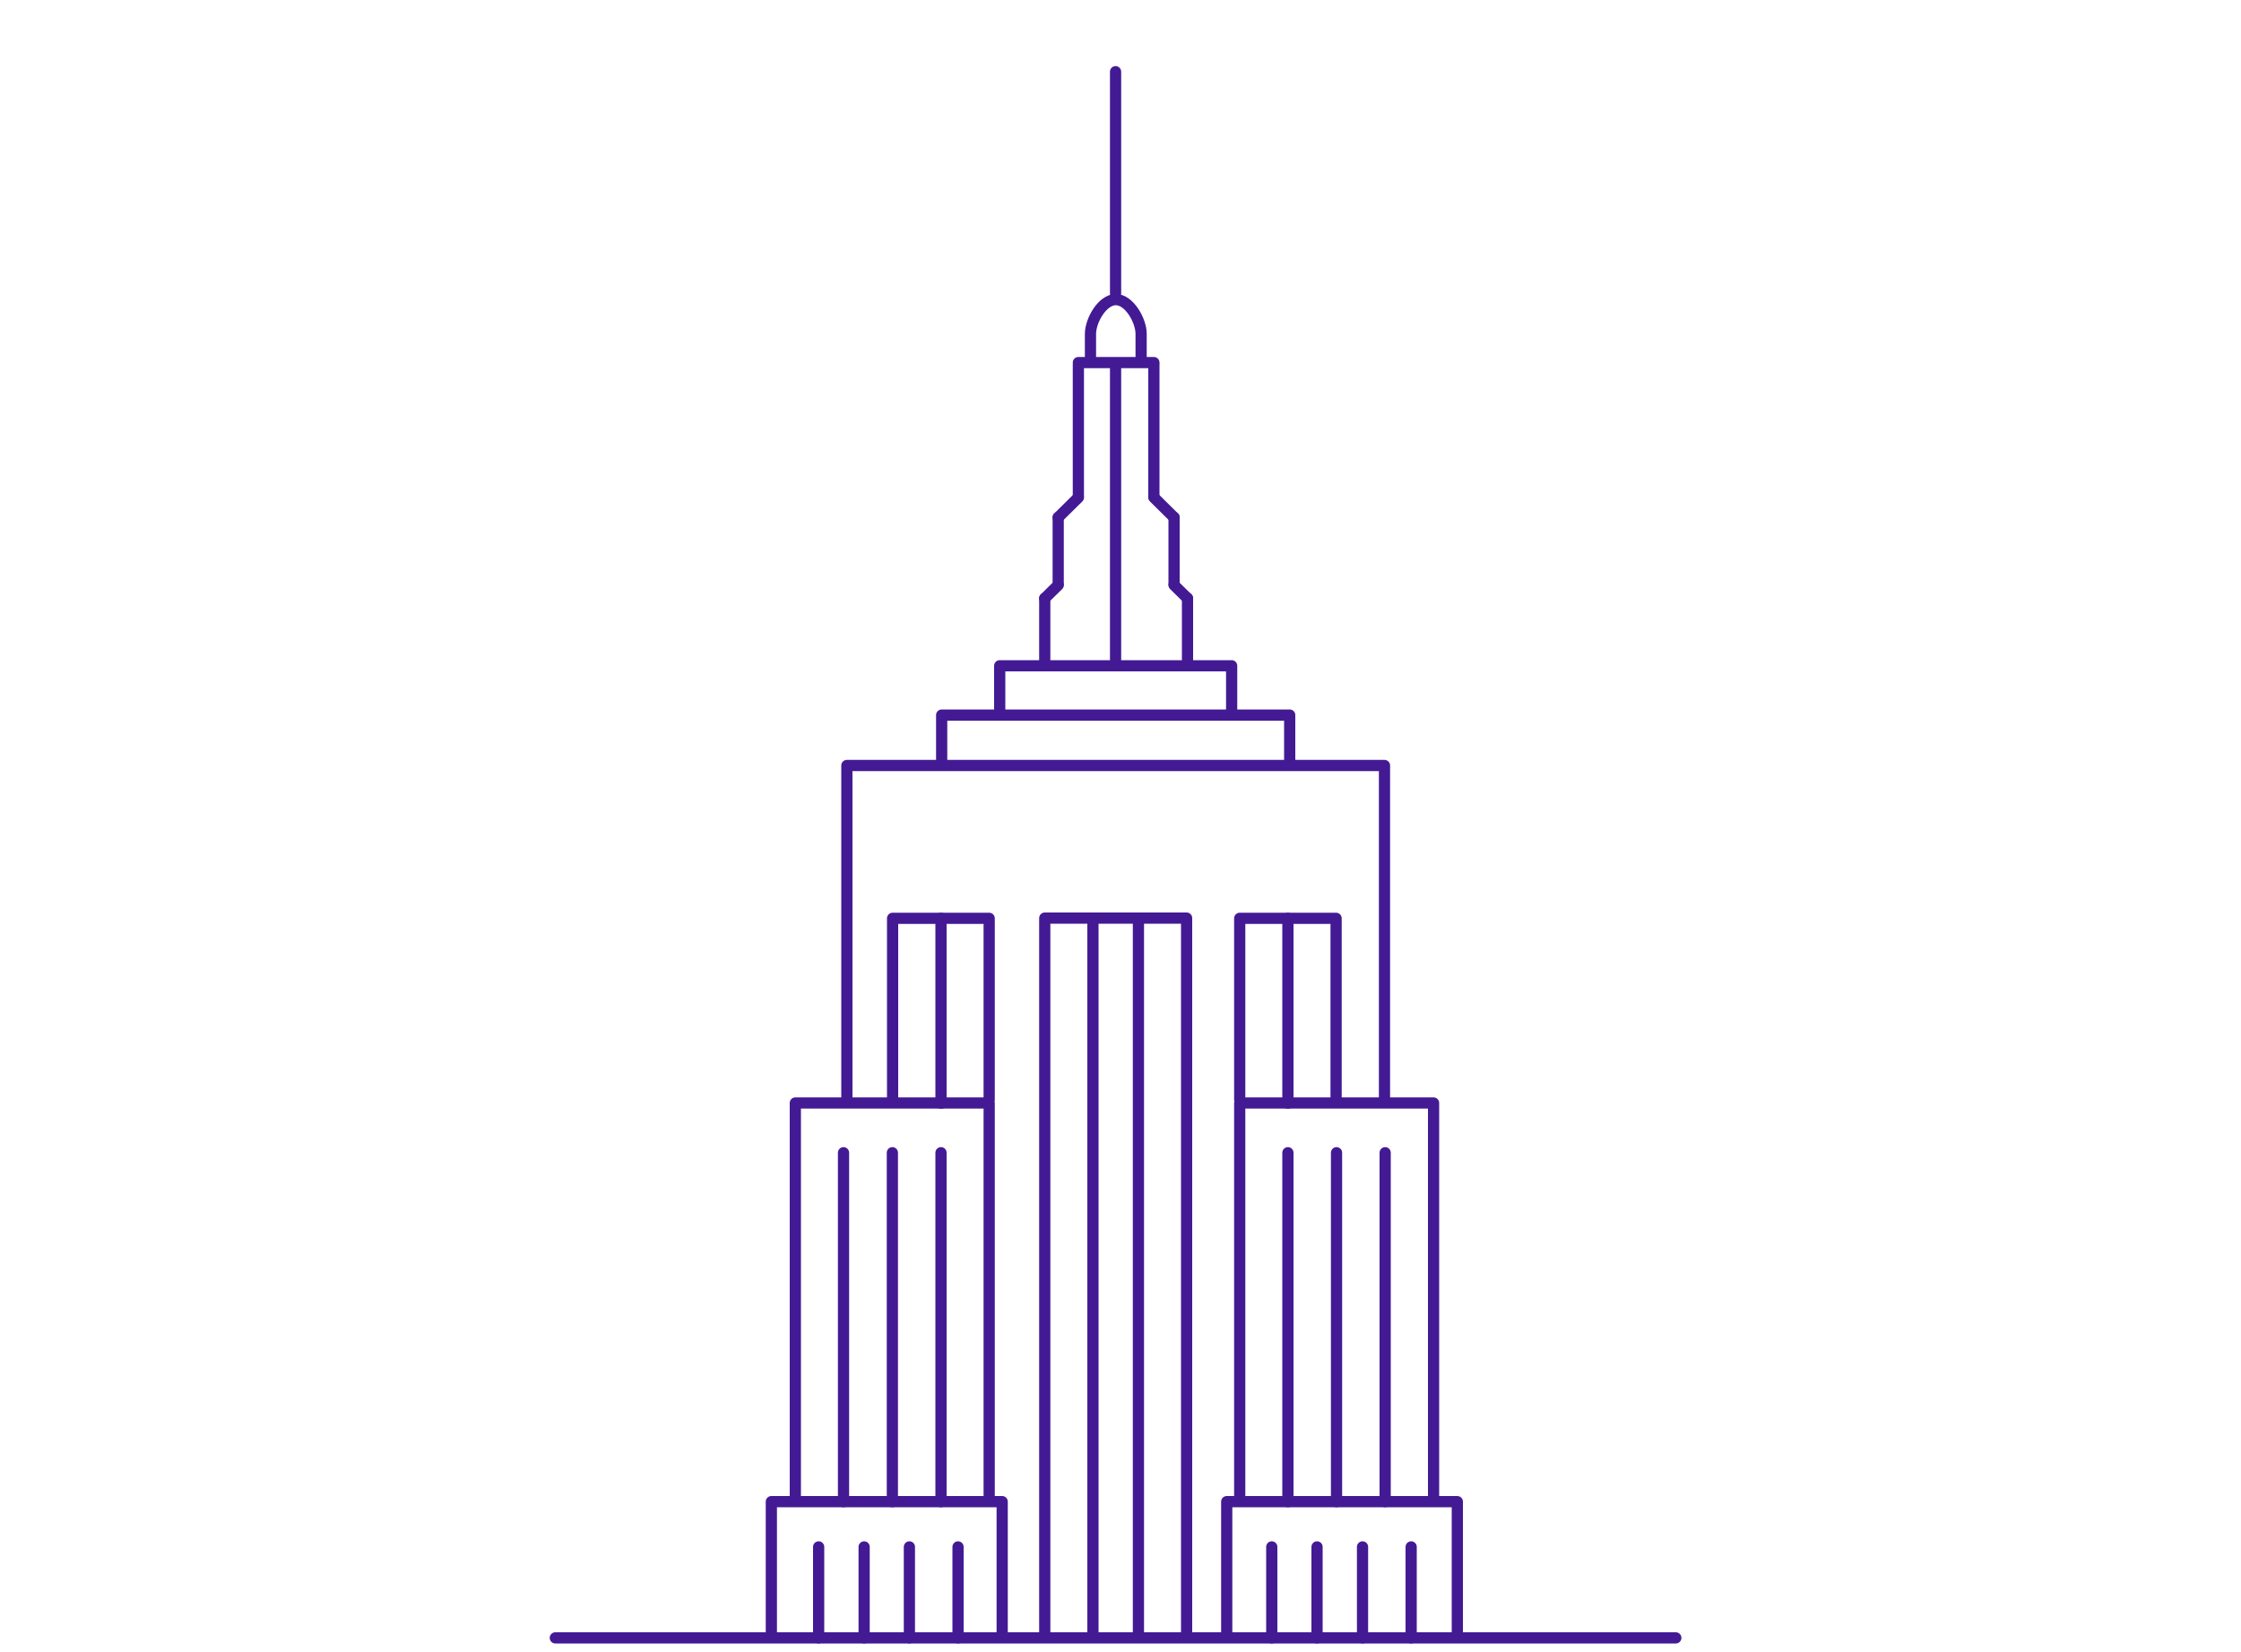
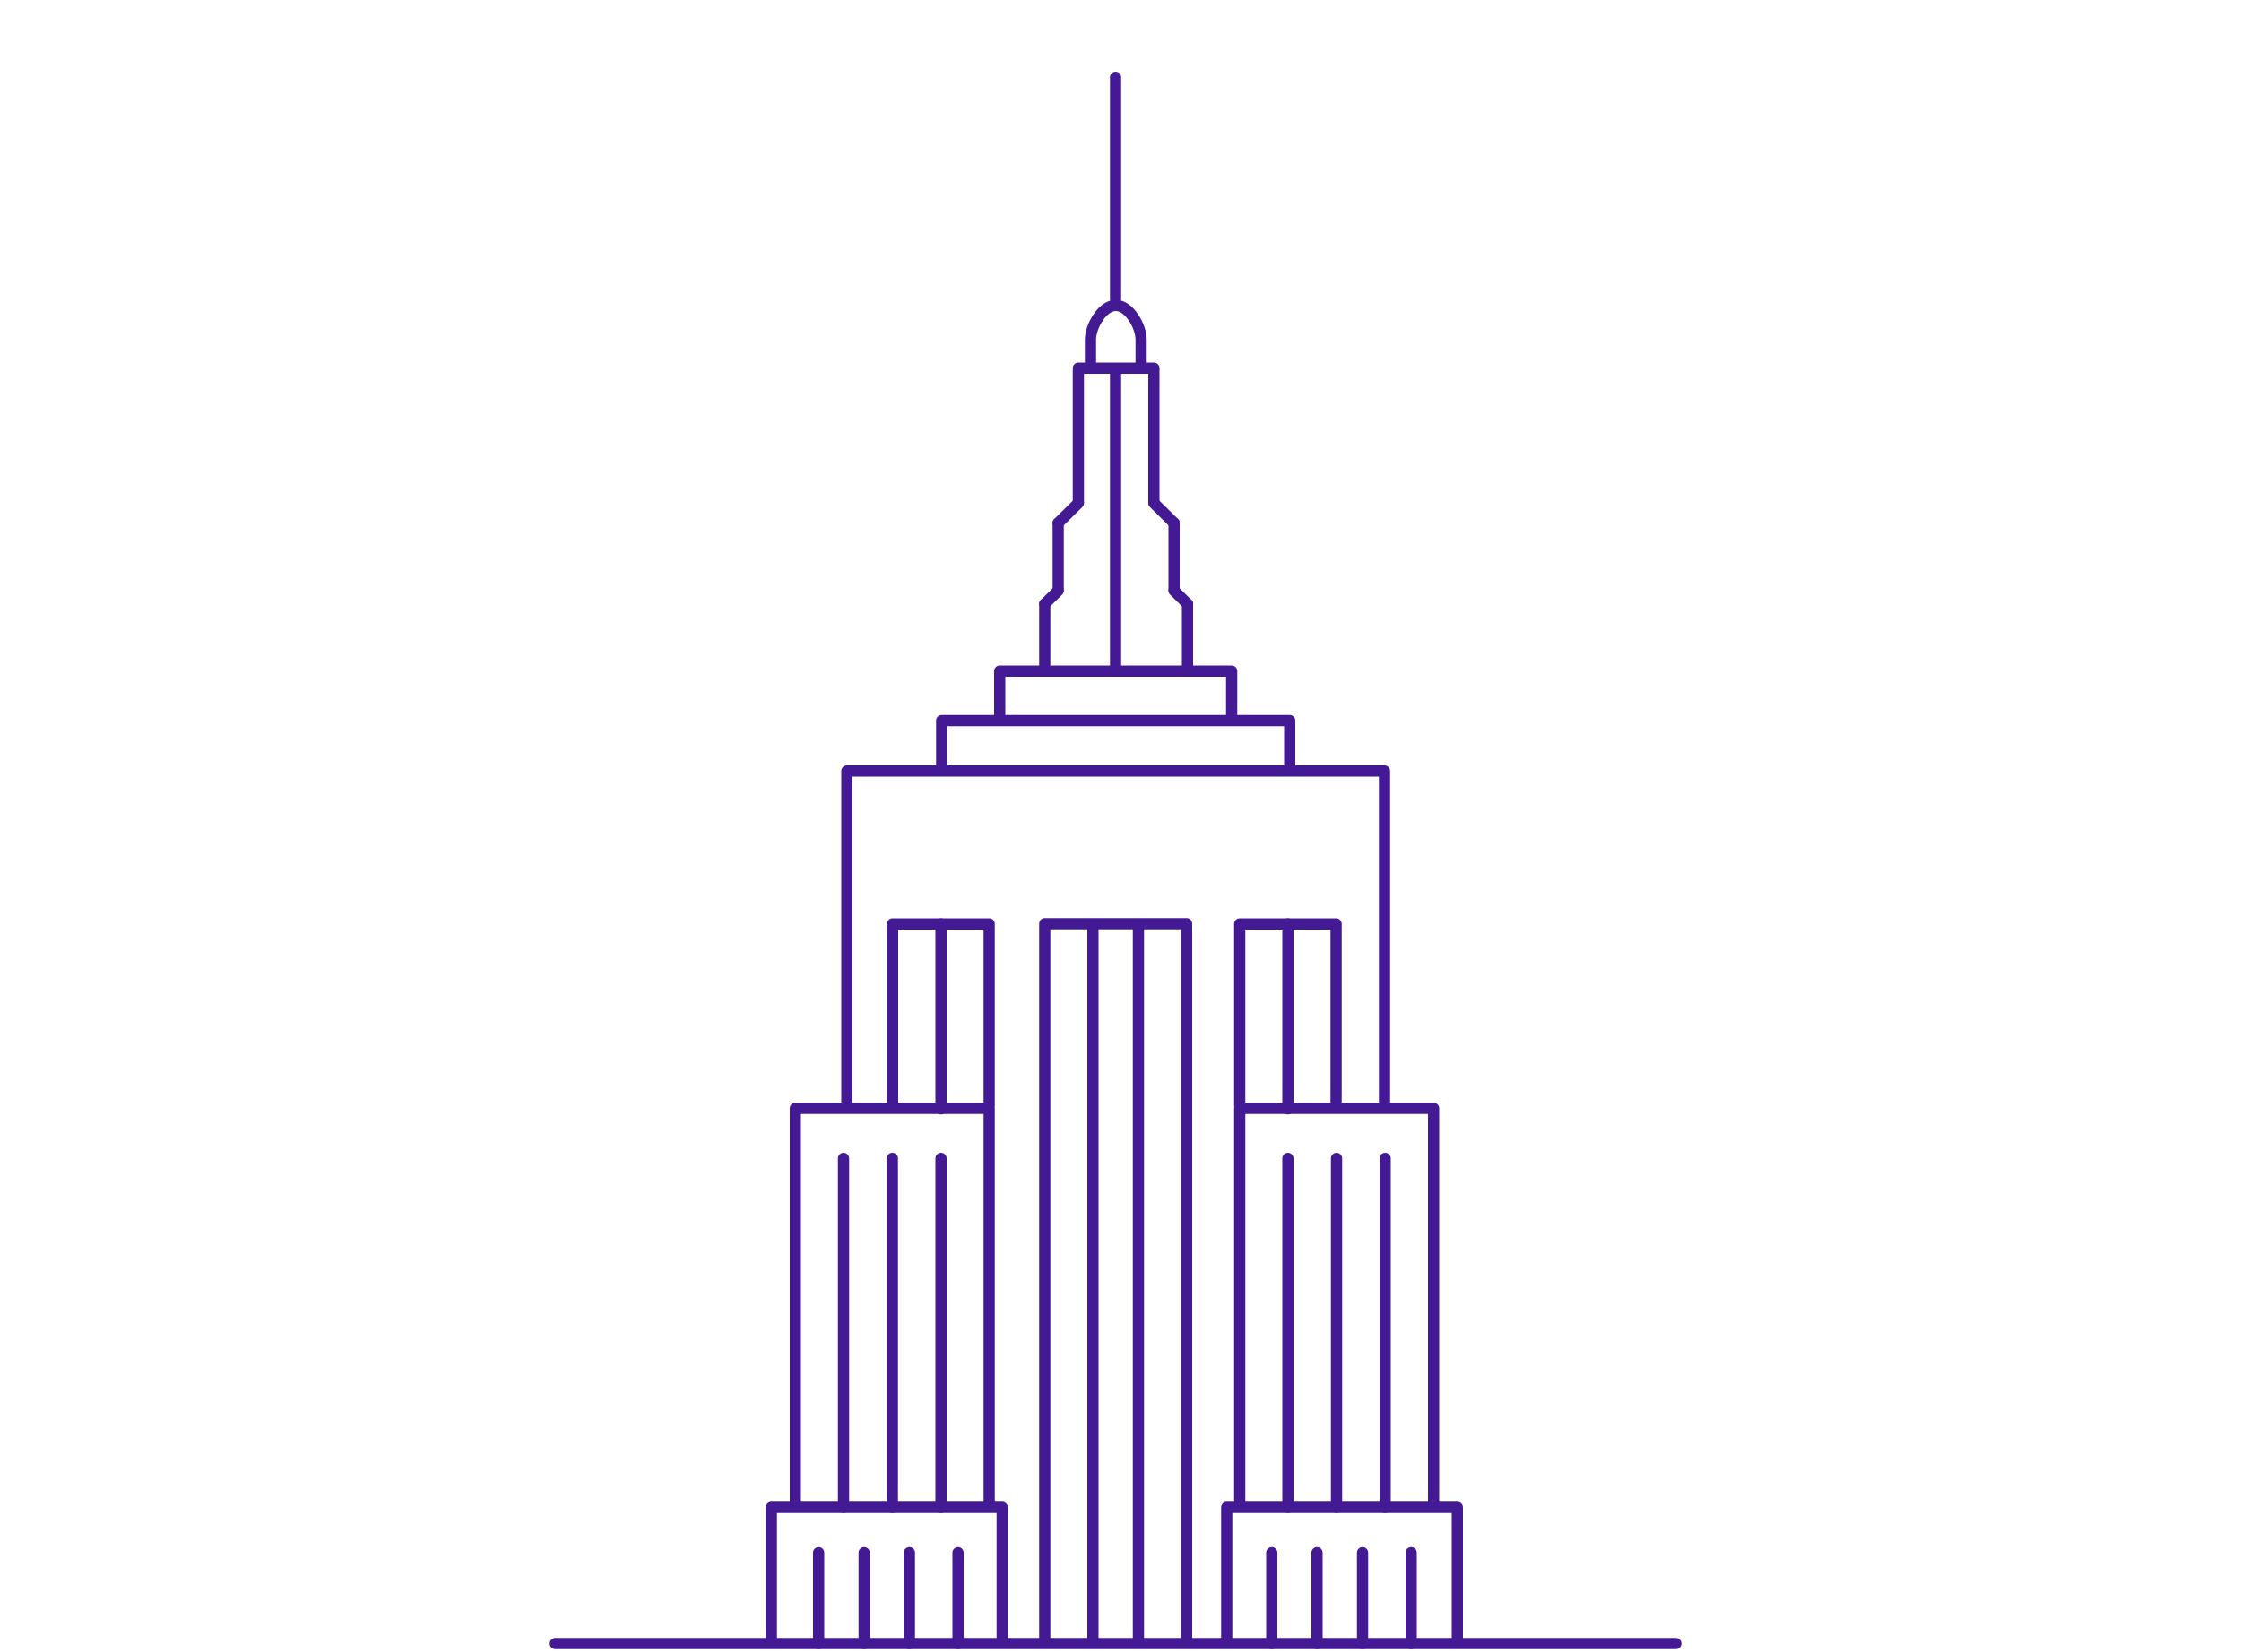
<svg xmlns="http://www.w3.org/2000/svg" version="1.1" id="Layer_1" x="0px" y="0px" viewBox="0 0 1000 737" enable-background="new 0 0 1000 737" xml:space="preserve">
-   <rect x="-121.7" y="-1440.1" fill="none" stroke="#431A94" stroke-width="5" stroke-miterlimit="10" width="600" height="480" />
-   <line fill="none" stroke="#431A94" stroke-width="5" stroke-miterlimit="10" x1="-121.7" y1="-1388.1" x2="478.3" y2="-1388.1" />
-   <circle fill="none" stroke="#431A94" stroke-width="3" stroke-miterlimit="10" cx="-78" cy="-1415.3" r="5" />
-   <circle fill="none" stroke="#431A94" stroke-width="3" stroke-miterlimit="10" cx="-48" cy="-1415.3" r="5" />
-   <circle fill="none" stroke="#431A94" stroke-width="3" stroke-miterlimit="10" cx="-18" cy="-1415.3" r="5" />
-   <line fill="none" stroke="#431A94" stroke-width="5" stroke-miterlimit="10" x1="-17.6" y1="-1338.1" x2="31.9" y2="-1338.1" />
-   <line fill="none" stroke="#431A94" stroke-width="5" stroke-miterlimit="10" x1="-17.6" y1="-1308" x2="112" y2="-1308" />
-   <line fill="none" stroke="#431A94" stroke-width="5" stroke-miterlimit="10" x1="-17.6" y1="-1278" x2="82" y2="-1278" />
-   <line fill="none" stroke="#431A94" stroke-width="5" stroke-miterlimit="10" x1="-81.7" y1="-1248" x2="-72.2" y2="-1248" />
-   <line fill="none" stroke="#431A94" stroke-width="5" stroke-miterlimit="10" x1="-81.7" y1="-1308" x2="-72.2" y2="-1308" />
-   <line fill="none" stroke="#431A94" stroke-width="5" stroke-miterlimit="10" x1="-81.7" y1="-1278" x2="-72.2" y2="-1278" />
-   <line fill="none" stroke="#431A94" stroke-width="5" stroke-miterlimit="10" x1="-81.7" y1="-1157.9" x2="-72.2" y2="-1157.9" />
-   <line fill="none" stroke="#431A94" stroke-width="5" stroke-miterlimit="10" x1="-81.7" y1="-1218" x2="-72.2" y2="-1218" />
-   <line fill="none" stroke="#431A94" stroke-width="5" stroke-miterlimit="10" x1="-81.7" y1="-1187.9" x2="-72.2" y2="-1187.9" />
-   <line fill="none" stroke="#431A94" stroke-width="5" stroke-miterlimit="10" x1="-81.7" y1="-1338.1" x2="-72.2" y2="-1338.1" />
-   <line fill="none" stroke="#431A94" stroke-width="5" stroke-miterlimit="10" x1="-81.7" y1="-1127.9" x2="-72.2" y2="-1127.9" />
-   <line fill="none" stroke="#431A94" stroke-width="5" stroke-miterlimit="10" x1="-81.7" y1="-1097.9" x2="-72.2" y2="-1097.9" />
-   <line fill="none" stroke="#431A94" stroke-width="5" stroke-miterlimit="10" x1="-81.7" y1="-1067.8" x2="-72.2" y2="-1067.8" />
-   <line fill="none" stroke="#431A94" stroke-width="5" stroke-miterlimit="10" x1="-17.6" y1="-1218" x2="51.9" y2="-1218" />
-   <line fill="none" stroke="#431A94" stroke-width="5" stroke-miterlimit="10" x1="-17.6" y1="-1187.9" x2="82" y2="-1187.9" />
-   <line fill="none" stroke="#431A94" stroke-width="5" stroke-miterlimit="10" x1="-17.6" y1="-1127.9" x2="51.9" y2="-1127.9" />
-   <line fill="none" stroke="#431A94" stroke-width="5" stroke-miterlimit="10" x1="-17.6" y1="-1097.9" x2="72" y2="-1097.9" />
-   <line fill="none" stroke="#431A94" stroke-width="5" stroke-miterlimit="10" x1="-81.7" y1="-1037.8" x2="-72.2" y2="-1037.8" />
-   <line fill="none" stroke="#431A94" stroke-width="5" stroke-miterlimit="10" x1="-81.7" y1="-1007.8" x2="-72.2" y2="-1007.8" />
-   <line fill="none" stroke="#431A94" stroke-width="5" stroke-miterlimit="10" x1="-17.6" y1="-1067.8" x2="31.9" y2="-1067.8" />
-   <line fill="none" stroke="#431A94" stroke-width="5" stroke-miterlimit="10" x1="179" y1="-1386.3" x2="179" y2="-960.1" />
-   <line fill="none" stroke="#431A94" stroke-width="5" stroke-miterlimit="10" x1="287.6" y1="-1127.9" x2="387.2" y2="-1127.9" />
-   <line fill="none" stroke="#431A94" stroke-width="5" stroke-miterlimit="10" x1="223.6" y1="-1248" x2="233.1" y2="-1248" />
-   <line fill="none" stroke="#431A94" stroke-width="5" stroke-miterlimit="10" x1="223.6" y1="-1308" x2="233.1" y2="-1308" />
-   <line fill="none" stroke="#431A94" stroke-width="5" stroke-miterlimit="10" x1="223.6" y1="-1278" x2="233.1" y2="-1278" />
-   <line fill="none" stroke="#431A94" stroke-width="5" stroke-miterlimit="10" x1="223.6" y1="-1157.9" x2="233.1" y2="-1157.9" />
-   <line fill="none" stroke="#431A94" stroke-width="5" stroke-miterlimit="10" x1="223.6" y1="-1218" x2="233.1" y2="-1218" />
-   <line fill="none" stroke="#431A94" stroke-width="5" stroke-miterlimit="10" x1="223.6" y1="-1187.9" x2="233.1" y2="-1187.9" />
-   <line fill="none" stroke="#431A94" stroke-width="5" stroke-miterlimit="10" x1="223.6" y1="-1338.1" x2="233.1" y2="-1338.1" />
-   <line fill="none" stroke="#431A94" stroke-width="5" stroke-miterlimit="10" x1="223.6" y1="-1127.9" x2="233.1" y2="-1127.9" />
-   <line fill="none" stroke="#431A94" stroke-width="5" stroke-miterlimit="10" x1="223.6" y1="-1097.9" x2="233.1" y2="-1097.9" />
-   <line fill="none" stroke="#431A94" stroke-width="5" stroke-miterlimit="10" x1="223.6" y1="-1067.8" x2="233.1" y2="-1067.8" />
-   <line fill="none" stroke="#431A94" stroke-width="5" stroke-miterlimit="10" x1="287.6" y1="-1187.9" x2="357.2" y2="-1187.9" />
-   <line fill="none" stroke="#431A94" stroke-width="5" stroke-miterlimit="10" x1="287.6" y1="-1218" x2="387.2" y2="-1218" />
-   <line fill="none" stroke="#431A94" stroke-width="5" stroke-miterlimit="10" x1="287.6" y1="-1278" x2="337.2" y2="-1278" />
-   <line fill="none" stroke="#431A94" stroke-width="5" stroke-miterlimit="10" x1="287.6" y1="-1308" x2="377.2" y2="-1308" />
-   <line fill="none" stroke="#431A94" stroke-width="5" stroke-miterlimit="10" x1="223.6" y1="-1037.8" x2="233.1" y2="-1037.8" />
-   <line fill="none" stroke="#431A94" stroke-width="5" stroke-miterlimit="10" x1="223.6" y1="-1007.8" x2="233.1" y2="-1007.8" />
-   <line fill="none" stroke="#431A94" stroke-width="5" stroke-miterlimit="10" x1="287.6" y1="-1338.1" x2="357.2" y2="-1338.1" />
-   <rect x="579.1" y="-1440.1" fill="none" stroke="#431A94" stroke-width="5" stroke-miterlimit="10" width="600" height="480" />
-   <line fill="none" stroke="#431A94" stroke-width="5" stroke-miterlimit="10" x1="579.1" y1="-1388.1" x2="1179.1" y2="-1388.1" />
-   <circle fill="none" stroke="#431A94" stroke-width="3" stroke-miterlimit="10" cx="622.8" cy="-1415.3" r="5" />
-   <circle fill="none" stroke="#431A94" stroke-width="3" stroke-miterlimit="10" cx="652.9" cy="-1415.3" r="5" />
-   <circle fill="none" stroke="#431A94" stroke-width="3" stroke-miterlimit="10" cx="682.9" cy="-1415.3" r="5" />
-   <line fill="none" stroke="#431A94" stroke-width="5" stroke-miterlimit="10" x1="684.2" y1="-1338.1" x2="733.8" y2="-1338.1" />
-   <line fill="none" stroke="#431A94" stroke-width="5" stroke-miterlimit="10" x1="684.2" y1="-1308" x2="813.9" y2="-1308" />
-   <line fill="none" stroke="#431A94" stroke-width="5" stroke-miterlimit="10" x1="684.2" y1="-1278" x2="783.8" y2="-1278" />
-   <line fill="none" stroke="#431A94" stroke-width="5" stroke-miterlimit="10" x1="617.2" y1="-1248" x2="626.7" y2="-1248" />
-   <line fill="none" stroke="#431A94" stroke-width="5" stroke-miterlimit="10" x1="617.2" y1="-1308" x2="626.7" y2="-1308" />
-   <line fill="none" stroke="#431A94" stroke-width="5" stroke-miterlimit="10" x1="617.2" y1="-1278" x2="626.7" y2="-1278" />
-   <line fill="none" stroke="#431A94" stroke-width="5" stroke-miterlimit="10" x1="617.2" y1="-1157.9" x2="626.7" y2="-1157.9" />
-   <line fill="none" stroke="#431A94" stroke-width="5" stroke-miterlimit="10" x1="617.2" y1="-1218" x2="626.7" y2="-1218" />
-   <line fill="none" stroke="#431A94" stroke-width="5" stroke-miterlimit="10" x1="617.2" y1="-1187.9" x2="626.7" y2="-1187.9" />
-   <line fill="none" stroke="#431A94" stroke-width="5" stroke-miterlimit="10" x1="617.2" y1="-1338.1" x2="626.7" y2="-1338.1" />
-   <line fill="none" stroke="#431A94" stroke-width="5" stroke-miterlimit="10" x1="617.2" y1="-1127.9" x2="626.7" y2="-1127.9" />
-   <line fill="none" stroke="#431A94" stroke-width="5" stroke-miterlimit="10" x1="617.2" y1="-1097.9" x2="626.7" y2="-1097.9" />
-   <line fill="none" stroke="#431A94" stroke-width="5" stroke-miterlimit="10" x1="617.2" y1="-1067.8" x2="626.7" y2="-1067.8" />
-   <line fill="none" stroke="#431A94" stroke-width="5" stroke-miterlimit="10" x1="684.2" y1="-1218" x2="753.8" y2="-1218" />
-   <line fill="none" stroke="#431A94" stroke-width="5" stroke-miterlimit="10" x1="684.2" y1="-1187.9" x2="783.8" y2="-1187.9" />
-   <line fill="none" stroke="#431A94" stroke-width="5" stroke-miterlimit="10" x1="684.2" y1="-1127.9" x2="753.8" y2="-1127.9" />
-   <line fill="none" stroke="#431A94" stroke-width="5" stroke-miterlimit="10" x1="684.2" y1="-1097.9" x2="773.8" y2="-1097.9" />
-   <line fill="none" stroke="#431A94" stroke-width="5" stroke-miterlimit="10" x1="617.2" y1="-1037.8" x2="626.7" y2="-1037.8" />
-   <line fill="none" stroke="#431A94" stroke-width="5" stroke-miterlimit="10" x1="617.2" y1="-1007.8" x2="626.7" y2="-1007.8" />
-   <line fill="none" stroke="#431A94" stroke-width="5" stroke-miterlimit="10" x1="684.2" y1="-1067.8" x2="733.8" y2="-1067.8" />
-   <line fill="none" stroke="#431A94" stroke-width="5" stroke-miterlimit="10" x1="684.2" y1="-1157.9" x2="753.8" y2="-1157.9" />
-   <rect x="-969" y="253" fill="none" stroke="#431A94" stroke-width="5" stroke-linejoin="round" stroke-miterlimit="10" width="600" height="480" />
-   <line fill="none" stroke="#431A94" stroke-width="5" stroke-miterlimit="10" x1="-969" y1="305" x2="-369" y2="305" />
-   <circle fill="none" stroke="#431A94" stroke-width="3" stroke-miterlimit="10" cx="-925.3" cy="277.8" r="5" />
-   <circle fill="none" stroke="#431A94" stroke-width="3" stroke-miterlimit="10" cx="-895.3" cy="277.8" r="5" />
-   <circle fill="none" stroke="#431A94" stroke-width="3" stroke-miterlimit="10" cx="-865.3" cy="277.8" r="5" />
-   <line fill="none" stroke="#431A94" stroke-width="5" stroke-miterlimit="10" x1="-803.9" y1="355" x2="-754.3" y2="355" />
-   <line fill="none" stroke="#431A94" stroke-width="5" stroke-miterlimit="10" x1="-803.9" y1="385.1" x2="-674.3" y2="385.1" />
-   <line fill="none" stroke="#431A94" stroke-width="5" stroke-miterlimit="10" x1="-803.9" y1="415.1" x2="-704.3" y2="415.1" />
-   <line fill="none" stroke="#431A94" stroke-width="5" stroke-miterlimit="10" x1="-934" y1="385.1" x2="-904.5" y2="385.1" />
-   <line fill="none" stroke="#431A94" stroke-width="5" stroke-miterlimit="10" x1="-934" y1="415.1" x2="-914.5" y2="415.1" />
-   <line fill="none" stroke="#431A94" stroke-width="5" stroke-miterlimit="10" x1="-934" y1="355" x2="-894.4" y2="355" />
-   <line fill="none" stroke="#431A94" stroke-width="5" stroke-miterlimit="10" x1="-803.9" y1="475.1" x2="-734.3" y2="475.1" />
-   <line fill="none" stroke="#431A94" stroke-width="5" stroke-miterlimit="10" x1="-803.9" y1="505.2" x2="-704.3" y2="505.2" />
-   <line fill="none" stroke="#431A94" stroke-width="5" stroke-miterlimit="10" x1="-803.9" y1="565.2" x2="-734.3" y2="565.2" />
-   <line fill="none" stroke="#431A94" stroke-width="5" stroke-miterlimit="10" x1="-803.9" y1="595.2" x2="-714.3" y2="595.2" />
-   <line fill="none" stroke="#431A94" stroke-width="5" stroke-miterlimit="10" x1="-803.9" y1="625.3" x2="-754.3" y2="625.3" />
-   <line fill="none" stroke="#431A94" stroke-width="5" stroke-miterlimit="10" x1="-803.9" y1="535.2" x2="-734.3" y2="535.2" />
-   <line fill="none" stroke="#431A94" stroke-width="5" stroke-miterlimit="10" x1="-865.3" y1="304.8" x2="-865.3" y2="731" />
-   <g>
-     <circle fill="none" stroke="#431A94" stroke-width="6" stroke-miterlimit="10" cx="1374.9" cy="501" r="230" />
-     <circle fill="none" stroke="#431A94" stroke-width="6" stroke-miterlimit="10" cx="1374.9" cy="512.5" r="16.1" />
-     <line fill="none" stroke="#431A94" stroke-width="6" stroke-linecap="round" stroke-miterlimit="10" x1="1345.8" y1="541.2" x2="1359.4" y2="527.4" />
-     <line fill="none" stroke="#431A94" stroke-width="6" stroke-linecap="round" stroke-miterlimit="10" x1="1387" y1="499.8" x2="1503" y2="383.2" />
-     <path fill="none" stroke="#431A94" stroke-width="6" stroke-miterlimit="10" d="M1361.1,268.7v-32.1c0-7.6,6.2-13.8,13.8-13.8l0,0   c7.6,0,13.8,6.2,13.8,13.8v32.1" />
-     <path fill="none" stroke="#431A94" stroke-width="6" stroke-miterlimit="10" d="M1360.4,239.2c-19.9-6.2-34.3-24.7-34.3-46.7   c0-27,21.9-48.9,48.9-48.9s48.9,21.9,48.9,48.9c0,21.8-14.3,40.3-34,46.6" />
-     <path fill="none" stroke="#431A94" stroke-width="6" stroke-linecap="round" stroke-linejoin="round" stroke-miterlimit="10" d="   M1526.5,327.3l11.8-11.6c2.4-2.4,6.3-2.3,8.7,0.1l21.5,21.8c2.4,2.4,2.3,6.3-0.1,8.7l-11.8,11.6" />
-   </g>
-   <line fill="none" stroke="#431A94" stroke-width="5" stroke-linecap="round" stroke-linejoin="round" stroke-miterlimit="10" x1="247.8" y1="730.9" x2="747.8" y2="730.9" />
-   <polyline fill="none" stroke="#431A94" stroke-width="5" stroke-linecap="round" stroke-linejoin="round" stroke-miterlimit="10" points="  617.8,490.7 617.8,341.6 377.9,341.6 377.9,490.7 " />
-   <polyline fill="none" stroke="#431A94" stroke-width="5" stroke-linecap="round" stroke-linejoin="round" stroke-miterlimit="10" points="  575.5,339.9 575.5,319.1 420.2,319.1 420.2,339.9 " />
-   <polyline fill="none" stroke="#431A94" stroke-width="5" stroke-linecap="round" stroke-linejoin="round" stroke-miterlimit="10" points="  549.6,317.4 549.6,297.1 446.1,297.1 446.1,317.4 " />
-   <polyline fill="none" stroke="#431A94" stroke-width="5" stroke-linejoin="round" stroke-miterlimit="10" points="529.5,731   529.5,409.7 466.2,409.7 466.2,731 " />
-   <line fill="none" stroke="#431A94" stroke-width="5" stroke-linejoin="round" stroke-miterlimit="10" x1="487.7" y1="409.7" x2="487.7" y2="731" />
-   <line fill="none" stroke="#431A94" stroke-width="5" stroke-linejoin="round" stroke-miterlimit="10" x1="508" y1="409.7" x2="508" y2="731" />
-   <polyline fill="none" stroke="#431A94" stroke-width="5" stroke-linejoin="round" stroke-miterlimit="10" points="596.2,491.3   596.2,409.8 553.2,409.8 553.2,491.3 " />
-   <line fill="none" stroke="#431A94" stroke-width="5" stroke-linecap="round" stroke-linejoin="round" stroke-miterlimit="10" x1="574.7" y1="409.8" x2="574.7" y2="492.3" />
-   <line fill="none" stroke="#431A94" stroke-width="5" stroke-linecap="round" stroke-linejoin="round" stroke-miterlimit="10" x1="497.8" y1="32" x2="497.8" y2="131" />
-   <line fill="none" stroke="#431A94" stroke-width="5" stroke-linecap="round" stroke-linejoin="round" stroke-miterlimit="10" x1="466.2" y1="295.4" x2="466.2" y2="267" />
-   <line fill="none" stroke="#431A94" stroke-width="5" stroke-linecap="round" stroke-linejoin="round" stroke-miterlimit="10" x1="529.9" y1="295.4" x2="529.9" y2="267" />
-   <line fill="none" stroke="#431A94" stroke-width="5" stroke-linecap="round" stroke-linejoin="round" stroke-miterlimit="10" x1="466.2" y1="267" x2="472.2" y2="261.1" />
-   <line fill="none" stroke="#431A94" stroke-width="5" stroke-linecap="round" stroke-linejoin="round" stroke-miterlimit="10" x1="529.9" y1="267" x2="523.9" y2="261.1" />
-   <line fill="none" stroke="#431A94" stroke-width="5" stroke-linecap="round" stroke-linejoin="round" stroke-miterlimit="10" x1="472.2" y1="260.7" x2="472.2" y2="230.9" />
-   <line fill="none" stroke="#431A94" stroke-width="5" stroke-linecap="round" stroke-linejoin="round" stroke-miterlimit="10" x1="523.9" y1="260.7" x2="523.9" y2="230.9" />
-   <line fill="none" stroke="#431A94" stroke-width="5" stroke-linecap="round" stroke-linejoin="round" stroke-miterlimit="10" x1="472.2" y1="230.9" x2="481.2" y2="222" />
-   <line fill="none" stroke="#431A94" stroke-width="5" stroke-linecap="round" stroke-linejoin="round" stroke-miterlimit="10" x1="523.9" y1="230.9" x2="514.9" y2="222" />
-   <line fill="none" stroke="#431A94" stroke-width="5" stroke-linecap="round" stroke-linejoin="round" stroke-miterlimit="10" x1="481.2" y1="221.6" x2="481.2" y2="162.8" />
-   <line fill="none" stroke="#431A94" stroke-width="5" stroke-linecap="round" stroke-linejoin="round" stroke-miterlimit="10" x1="514.9" y1="221.6" x2="514.9" y2="162.8" />
-   <line fill="none" stroke="#431A94" stroke-width="5" stroke-linecap="round" stroke-linejoin="round" stroke-miterlimit="10" x1="481.2" y1="161.8" x2="514.9" y2="161.8" />
-   <path fill="none" stroke="#431A94" stroke-width="5" stroke-linecap="round" stroke-linejoin="round" stroke-miterlimit="10" d="  M486.6,159.2V149c0-6,5.3-15.3,11.3-15.3l0,0c6,0,11.3,9.3,11.3,15.3v10.1" />
-   <polyline fill="none" stroke="#431A94" stroke-width="5" stroke-linejoin="round" stroke-miterlimit="10" points="650.3,730.7   650.3,670.1 547.4,670.1 547.4,730.7 " />
-   <polyline fill="none" stroke="#431A94" stroke-width="5" stroke-linejoin="round" stroke-miterlimit="10" points="639.7,668.9   639.7,492.2 553.2,492.2 553.2,668.9 " />
-   <line fill="none" stroke="#431A94" stroke-width="5" stroke-linecap="round" stroke-linejoin="round" stroke-miterlimit="10" x1="574.7" y1="514.4" x2="574.7" y2="670.1" />
-   <line fill="none" stroke="#431A94" stroke-width="5" stroke-linecap="round" stroke-linejoin="round" stroke-miterlimit="10" x1="596.4" y1="514.4" x2="596.4" y2="670.1" />
-   <line fill="none" stroke="#431A94" stroke-width="5" stroke-linecap="round" stroke-linejoin="round" stroke-miterlimit="10" x1="618.1" y1="514.4" x2="618.1" y2="670.1" />
-   <line fill="none" stroke="#431A94" stroke-width="5" stroke-linecap="round" stroke-linejoin="round" stroke-miterlimit="10" x1="567.5" y1="690.3" x2="567.5" y2="730.9" />
-   <line fill="none" stroke="#431A94" stroke-width="5" stroke-linecap="round" stroke-linejoin="round" stroke-miterlimit="10" x1="587.7" y1="690.3" x2="587.7" y2="730.9" />
-   <line fill="none" stroke="#431A94" stroke-width="5" stroke-linecap="round" stroke-linejoin="round" stroke-miterlimit="10" x1="608" y1="690.3" x2="608" y2="730.9" />
-   <line fill="none" stroke="#431A94" stroke-width="5" stroke-linecap="round" stroke-linejoin="round" stroke-miterlimit="10" x1="629.7" y1="690.3" x2="629.7" y2="730.9" />
-   <polyline fill="none" stroke="#431A94" stroke-width="5" stroke-linejoin="round" stroke-miterlimit="10" points="398.3,491.3   398.3,409.8 441.4,409.8 441.4,491.3 " />
-   <line fill="none" stroke="#431A94" stroke-width="5" stroke-linecap="round" stroke-linejoin="round" stroke-miterlimit="10" x1="419.9" y1="409.8" x2="419.9" y2="492.3" />
-   <polyline fill="none" stroke="#431A94" stroke-width="5" stroke-linejoin="round" stroke-miterlimit="10" points="344.2,730.7   344.2,670.1 447.2,670.1 447.2,730.7 " />
-   <polyline fill="none" stroke="#431A94" stroke-width="5" stroke-linejoin="round" stroke-miterlimit="10" points="354.9,668.9   354.9,492.2 441.4,492.2 441.4,668.9 " />
-   <line fill="none" stroke="#431A94" stroke-width="5" stroke-linecap="round" stroke-linejoin="round" stroke-miterlimit="10" x1="419.9" y1="514.4" x2="419.9" y2="670.1" />
-   <line fill="none" stroke="#431A94" stroke-width="5" stroke-linecap="round" stroke-linejoin="round" stroke-miterlimit="10" x1="398.2" y1="514.4" x2="398.2" y2="670.1" />
-   <line fill="none" stroke="#431A94" stroke-width="5" stroke-linecap="round" stroke-linejoin="round" stroke-miterlimit="10" x1="376.4" y1="514.4" x2="376.4" y2="670.1" />
-   <line fill="none" stroke="#431A94" stroke-width="5" stroke-linecap="round" stroke-linejoin="round" stroke-miterlimit="10" x1="365.3" y1="690.3" x2="365.3" y2="730.9" />
-   <line fill="none" stroke="#431A94" stroke-width="5" stroke-linecap="round" stroke-linejoin="round" stroke-miterlimit="10" x1="385.6" y1="690.3" x2="385.6" y2="730.9" />
-   <line fill="none" stroke="#431A94" stroke-width="5" stroke-linecap="round" stroke-linejoin="round" stroke-miterlimit="10" x1="405.8" y1="690.3" x2="405.8" y2="730.9" />
-   <line fill="none" stroke="#431A94" stroke-width="5" stroke-linecap="round" stroke-linejoin="round" stroke-miterlimit="10" x1="427.5" y1="690.3" x2="427.5" y2="730.9" />
-   <line fill="none" stroke="#431A94" stroke-width="5" stroke-linecap="round" stroke-linejoin="round" stroke-miterlimit="10" x1="497.8" y1="162.1" x2="497.8" y2="296.1" />
+   <line fill="none" stroke="#431A94" stroke-width="5" stroke-linecap="round" stroke-linejoin="round" stroke-miterlimit="10" x1="247.8" y1="733.4" x2="747.8" y2="733.4" />
+   <polyline fill="none" stroke="#431A94" stroke-width="5" stroke-linecap="round" stroke-linejoin="round" stroke-miterlimit="10" points="  617.8,493.2 617.8,344.1 377.9,344.1 377.9,493.2 " />
+   <polyline fill="none" stroke="#431A94" stroke-width="5" stroke-linecap="round" stroke-linejoin="round" stroke-miterlimit="10" points="  575.5,342.4 575.5,321.6 420.2,321.6 420.2,342.4 " />
+   <polyline fill="none" stroke="#431A94" stroke-width="5" stroke-linecap="round" stroke-linejoin="round" stroke-miterlimit="10" points="  549.6,319.9 549.6,299.5 446.1,299.5 446.1,319.9 " />
+   <polyline fill="none" stroke="#431A94" stroke-width="5" stroke-linejoin="round" stroke-miterlimit="10" points="529.5,733.5   529.5,412.2 466.2,412.2 466.2,733.5 " />
+   <line fill="none" stroke="#431A94" stroke-width="5" stroke-linejoin="round" stroke-miterlimit="10" x1="487.7" y1="412.2" x2="487.7" y2="733.5" />
+   <line fill="none" stroke="#431A94" stroke-width="5" stroke-linejoin="round" stroke-miterlimit="10" x1="508" y1="412.2" x2="508" y2="733.5" />
+   <polyline fill="none" stroke="#431A94" stroke-width="5" stroke-linejoin="round" stroke-miterlimit="10" points="596.2,493.8   596.2,412.3 553.2,412.3 553.2,493.8 " />
+   <line fill="none" stroke="#431A94" stroke-width="5" stroke-linecap="round" stroke-linejoin="round" stroke-miterlimit="10" x1="574.7" y1="412.3" x2="574.7" y2="494.8" />
+   <line fill="none" stroke="#431A94" stroke-width="5" stroke-linecap="round" stroke-linejoin="round" stroke-miterlimit="10" x1="497.8" y1="34.5" x2="497.8" y2="133.5" />
+   <line fill="none" stroke="#431A94" stroke-width="5" stroke-linecap="round" stroke-linejoin="round" stroke-miterlimit="10" x1="466.2" y1="297.9" x2="466.2" y2="269.5" />
+   <line fill="none" stroke="#431A94" stroke-width="5" stroke-linecap="round" stroke-linejoin="round" stroke-miterlimit="10" x1="529.9" y1="297.9" x2="529.9" y2="269.5" />
+   <line fill="none" stroke="#431A94" stroke-width="5" stroke-linecap="round" stroke-linejoin="round" stroke-miterlimit="10" x1="466.2" y1="269.5" x2="472.2" y2="263.6" />
+   <line fill="none" stroke="#431A94" stroke-width="5" stroke-linecap="round" stroke-linejoin="round" stroke-miterlimit="10" x1="529.9" y1="269.5" x2="523.9" y2="263.6" />
+   <line fill="none" stroke="#431A94" stroke-width="5" stroke-linecap="round" stroke-linejoin="round" stroke-miterlimit="10" x1="472.2" y1="263.2" x2="472.2" y2="233.4" />
+   <line fill="none" stroke="#431A94" stroke-width="5" stroke-linecap="round" stroke-linejoin="round" stroke-miterlimit="10" x1="523.9" y1="263.2" x2="523.9" y2="233.4" />
+   <line fill="none" stroke="#431A94" stroke-width="5" stroke-linecap="round" stroke-linejoin="round" stroke-miterlimit="10" x1="472.2" y1="233.4" x2="481.2" y2="224.5" />
+   <line fill="none" stroke="#431A94" stroke-width="5" stroke-linecap="round" stroke-linejoin="round" stroke-miterlimit="10" x1="523.9" y1="233.4" x2="514.9" y2="224.5" />
+   <line fill="none" stroke="#431A94" stroke-width="5" stroke-linecap="round" stroke-linejoin="round" stroke-miterlimit="10" x1="481.2" y1="224.1" x2="481.2" y2="165.3" />
+   <line fill="none" stroke="#431A94" stroke-width="5" stroke-linecap="round" stroke-linejoin="round" stroke-miterlimit="10" x1="514.9" y1="224.1" x2="514.9" y2="165.3" />
+   <line fill="none" stroke="#431A94" stroke-width="5" stroke-linecap="round" stroke-linejoin="round" stroke-miterlimit="10" x1="481.2" y1="164.3" x2="514.9" y2="164.3" />
+   <path fill="none" stroke="#431A94" stroke-width="5" stroke-linecap="round" stroke-linejoin="round" stroke-miterlimit="10" d="  M486.6,161.7v-10.1c0-6,5.3-15.3,11.3-15.3l0,0c6,0,11.3,9.3,11.3,15.3v10.1" />
+   <polyline fill="none" stroke="#431A94" stroke-width="5" stroke-linejoin="round" stroke-miterlimit="10" points="650.3,733.2   650.3,672.6 547.4,672.6 547.4,733.2 " />
+   <polyline fill="none" stroke="#431A94" stroke-width="5" stroke-linejoin="round" stroke-miterlimit="10" points="639.7,671.4   639.7,494.6 553.2,494.6 553.2,671.4 " />
+   <line fill="none" stroke="#431A94" stroke-width="5" stroke-linecap="round" stroke-linejoin="round" stroke-miterlimit="10" x1="574.7" y1="516.9" x2="574.7" y2="672.6" />
+   <line fill="none" stroke="#431A94" stroke-width="5" stroke-linecap="round" stroke-linejoin="round" stroke-miterlimit="10" x1="596.4" y1="516.9" x2="596.4" y2="672.6" />
+   <line fill="none" stroke="#431A94" stroke-width="5" stroke-linecap="round" stroke-linejoin="round" stroke-miterlimit="10" x1="618.1" y1="516.9" x2="618.1" y2="672.6" />
+   <line fill="none" stroke="#431A94" stroke-width="5" stroke-linecap="round" stroke-linejoin="round" stroke-miterlimit="10" x1="567.5" y1="692.8" x2="567.5" y2="733.4" />
+   <line fill="none" stroke="#431A94" stroke-width="5" stroke-linecap="round" stroke-linejoin="round" stroke-miterlimit="10" x1="587.7" y1="692.8" x2="587.7" y2="733.4" />
+   <line fill="none" stroke="#431A94" stroke-width="5" stroke-linecap="round" stroke-linejoin="round" stroke-miterlimit="10" x1="608" y1="692.8" x2="608" y2="733.4" />
+   <line fill="none" stroke="#431A94" stroke-width="5" stroke-linecap="round" stroke-linejoin="round" stroke-miterlimit="10" x1="629.7" y1="692.8" x2="629.7" y2="733.4" />
+   <polyline fill="none" stroke="#431A94" stroke-width="5" stroke-linejoin="round" stroke-miterlimit="10" points="398.3,493.8   398.3,412.3 441.4,412.3 441.4,493.8 " />
+   <line fill="none" stroke="#431A94" stroke-width="5" stroke-linecap="round" stroke-linejoin="round" stroke-miterlimit="10" x1="419.9" y1="412.3" x2="419.9" y2="494.8" />
+   <polyline fill="none" stroke="#431A94" stroke-width="5" stroke-linejoin="round" stroke-miterlimit="10" points="344.2,733.2   344.2,672.6 447.2,672.6 447.2,733.2 " />
+   <polyline fill="none" stroke="#431A94" stroke-width="5" stroke-linejoin="round" stroke-miterlimit="10" points="354.9,671.4   354.9,494.6 441.4,494.6 441.4,671.4 " />
+   <line fill="none" stroke="#431A94" stroke-width="5" stroke-linecap="round" stroke-linejoin="round" stroke-miterlimit="10" x1="419.9" y1="516.9" x2="419.9" y2="672.6" />
+   <line fill="none" stroke="#431A94" stroke-width="5" stroke-linecap="round" stroke-linejoin="round" stroke-miterlimit="10" x1="398.2" y1="516.9" x2="398.2" y2="672.6" />
+   <line fill="none" stroke="#431A94" stroke-width="5" stroke-linecap="round" stroke-linejoin="round" stroke-miterlimit="10" x1="376.4" y1="516.9" x2="376.4" y2="672.6" />
+   <line fill="none" stroke="#431A94" stroke-width="5" stroke-linecap="round" stroke-linejoin="round" stroke-miterlimit="10" x1="365.3" y1="692.8" x2="365.3" y2="733.4" />
+   <line fill="none" stroke="#431A94" stroke-width="5" stroke-linecap="round" stroke-linejoin="round" stroke-miterlimit="10" x1="385.6" y1="692.8" x2="385.6" y2="733.4" />
+   <line fill="none" stroke="#431A94" stroke-width="5" stroke-linecap="round" stroke-linejoin="round" stroke-miterlimit="10" x1="405.8" y1="692.8" x2="405.8" y2="733.4" />
+   <line fill="none" stroke="#431A94" stroke-width="5" stroke-linecap="round" stroke-linejoin="round" stroke-miterlimit="10" x1="427.5" y1="692.8" x2="427.5" y2="733.4" />
+   <line fill="none" stroke="#431A94" stroke-width="5" stroke-linecap="round" stroke-linejoin="round" stroke-miterlimit="10" x1="497.8" y1="164.6" x2="497.8" y2="298.6" />
</svg>
